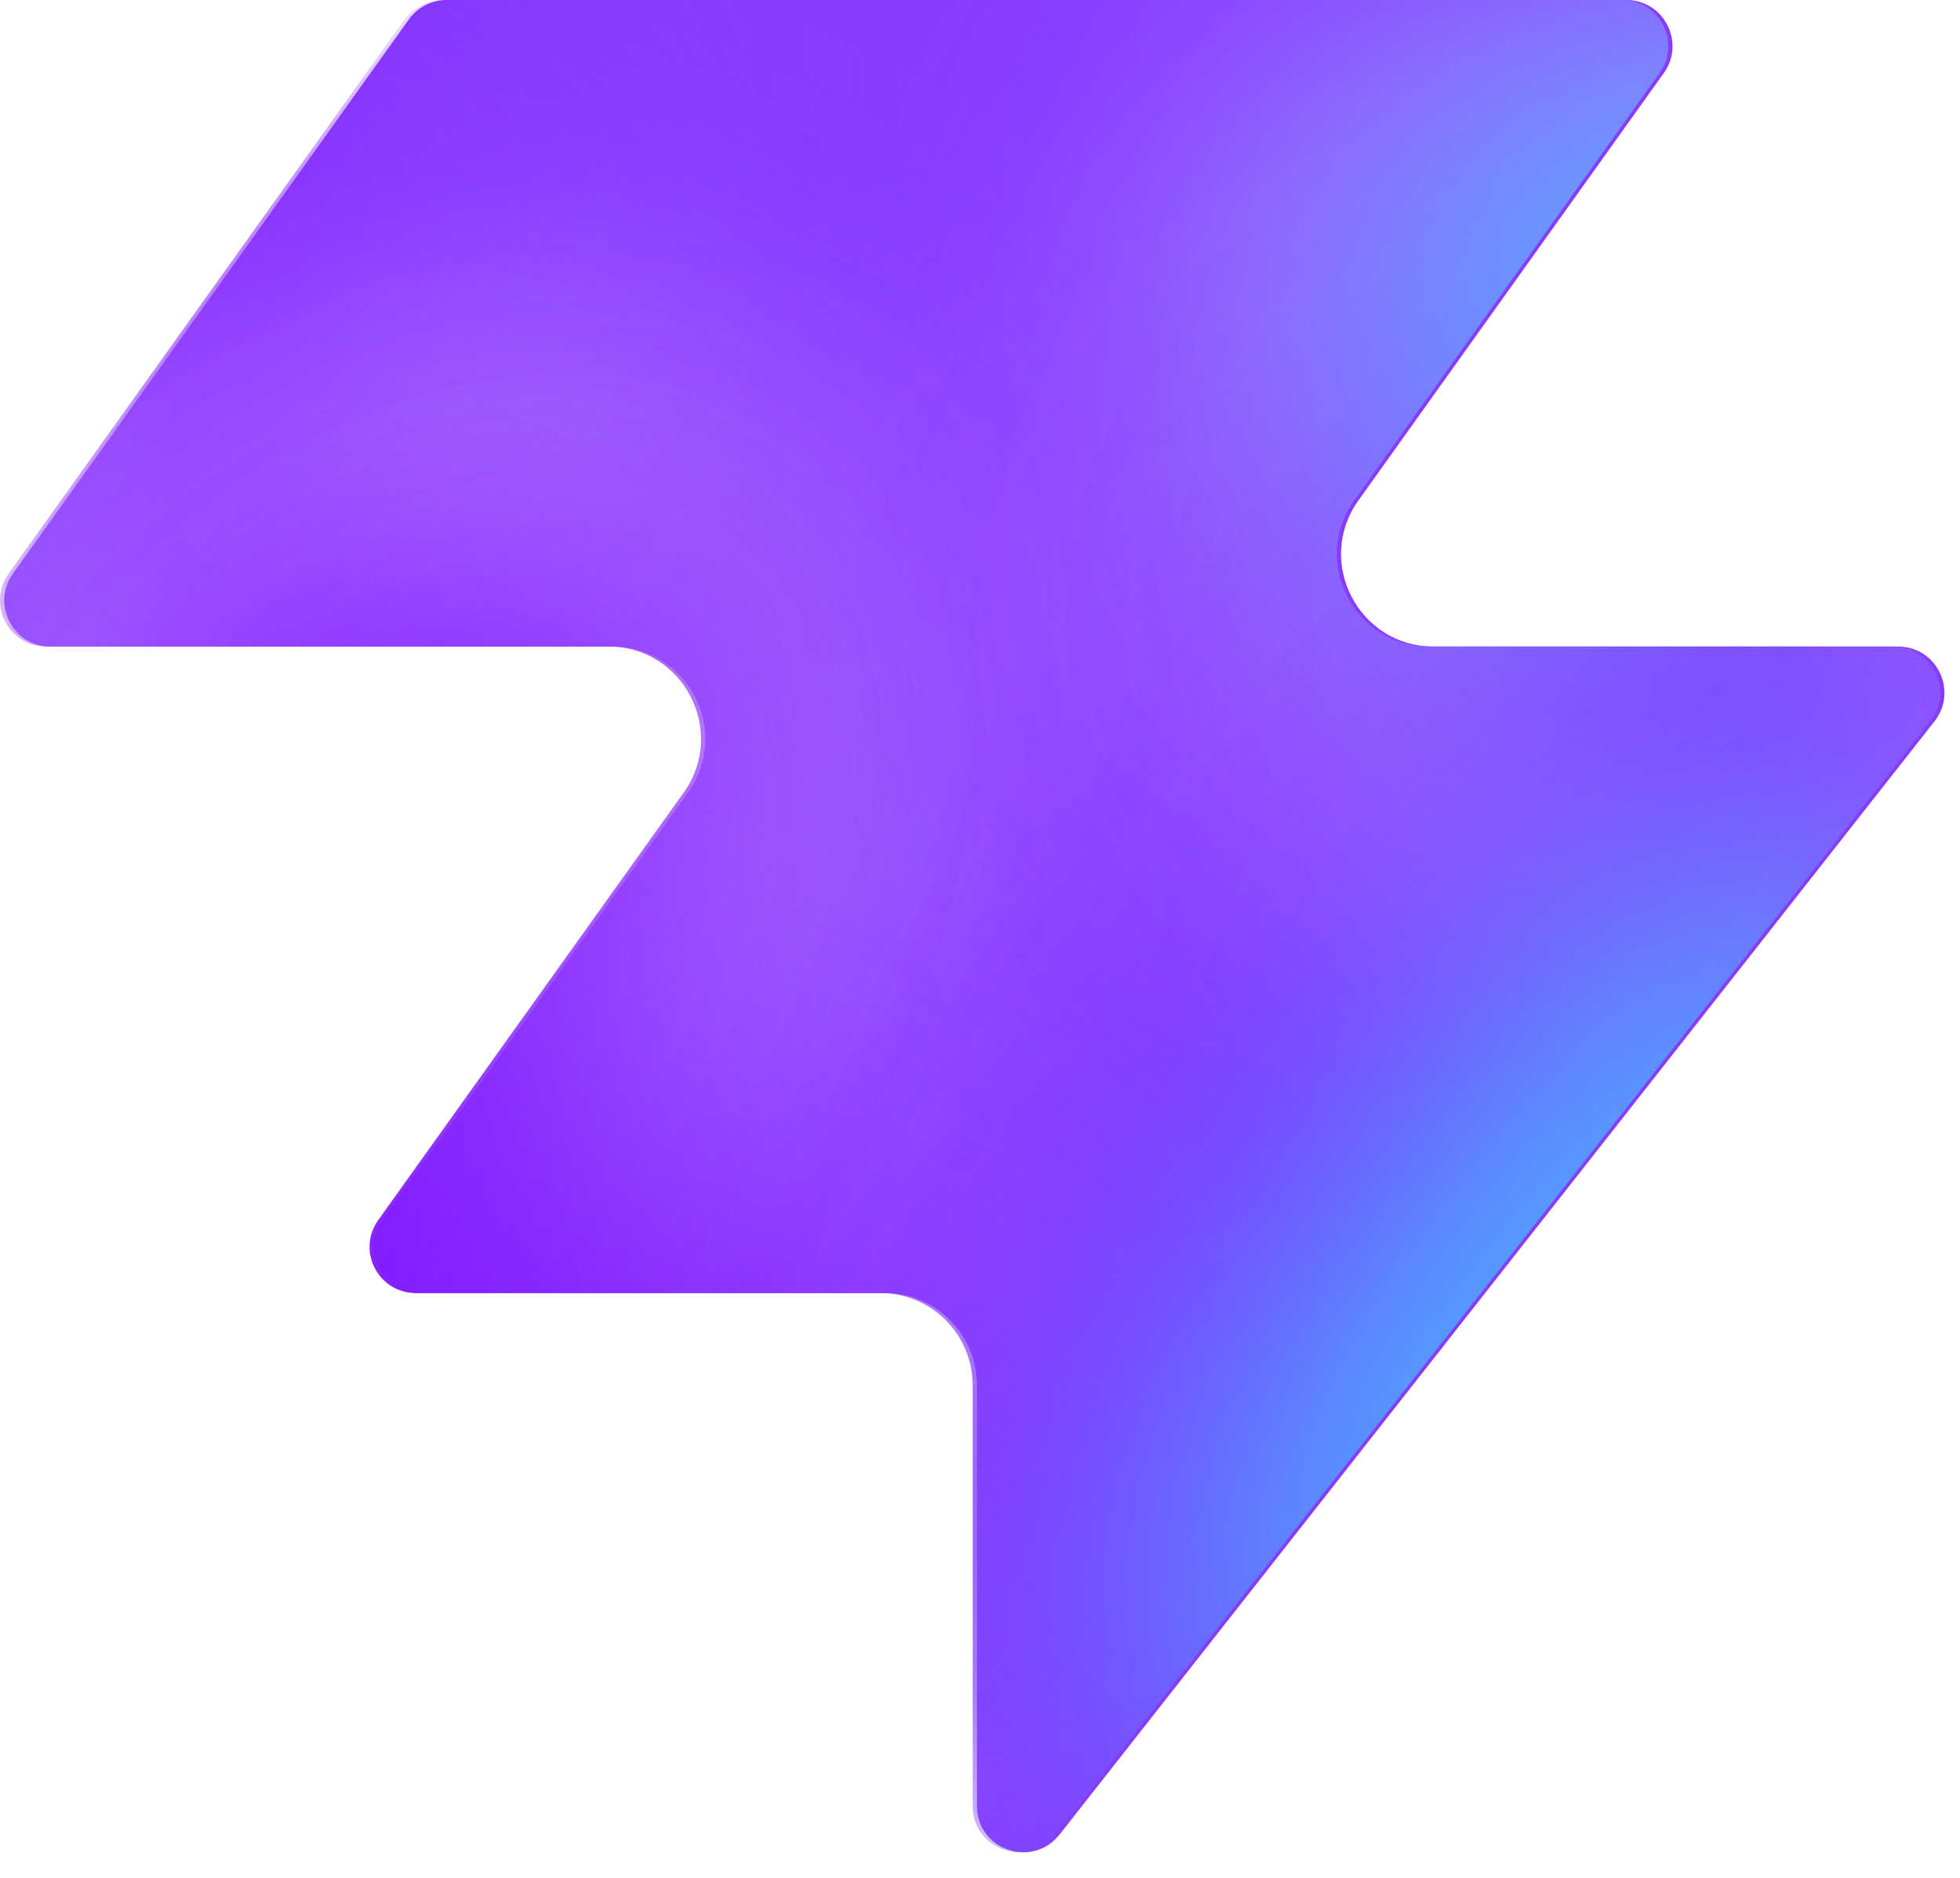
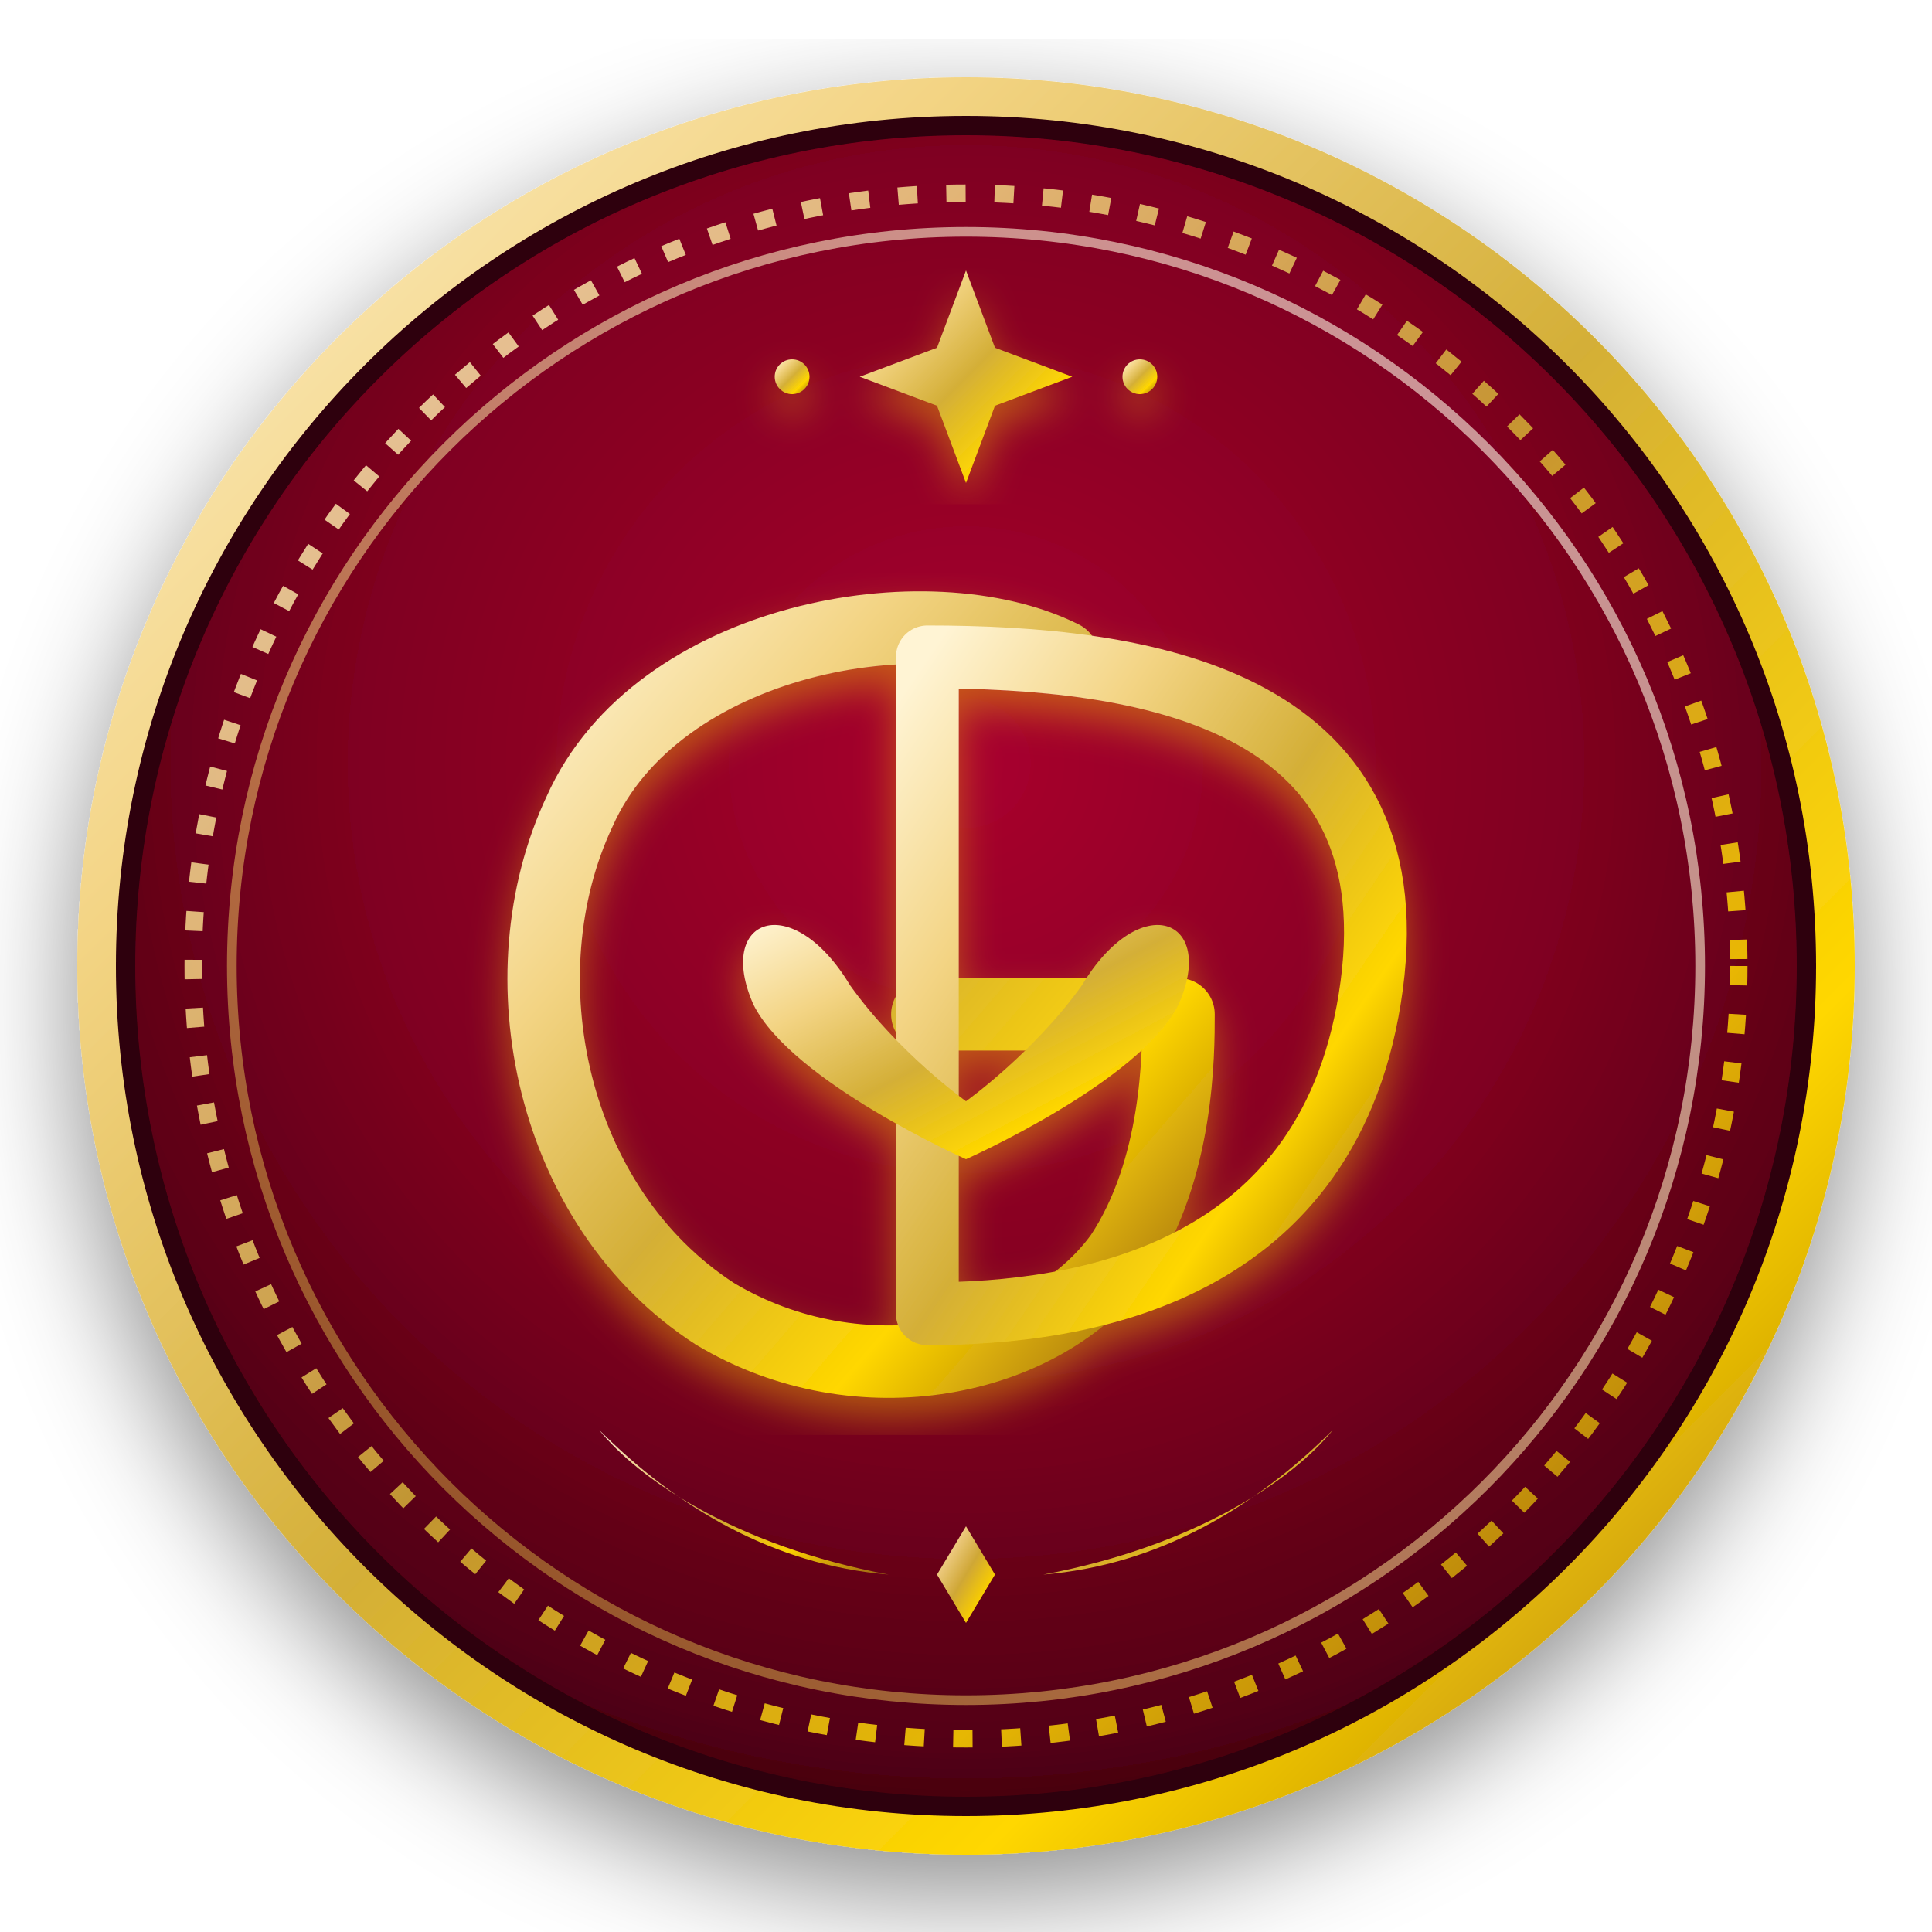
- <svg xmlns="http://www.w3.org/2000/svg" width="48" height="46" fill="none" viewBox="0 0 48 46">
-   <path fill="#863bff" d="M25.946 44.938c-.664.845-2.021.375-2.021-.698V33.937a2.26 2.26 0 0 0-2.262-2.262H10.287c-.92 0-1.456-1.04-.92-1.788l7.48-10.471c1.07-1.497 0-3.578-1.842-3.578H1.237c-.92 0-1.456-1.04-.92-1.788L10.013.474c.214-.297.556-.474.92-.474h28.894c.92 0 1.456 1.04.92 1.788l-7.48 10.471c-1.07 1.498 0 3.579 1.842 3.579h11.377c.943 0 1.473 1.088.89 1.83L25.947 44.94z" style="fill:#863bff;fill:color(display-p3 .525 .23 1);fill-opacity:1" />
-   <mask id="a" width="48" height="46" x="0" y="0" maskUnits="userSpaceOnUse" style="mask-type:alpha">
-     <path fill="#000" d="M25.842 44.938c-.664.844-2.021.375-2.021-.698V33.937a2.26 2.26 0 0 0-2.262-2.262H10.183c-.92 0-1.456-1.04-.92-1.788l7.48-10.471c1.07-1.498 0-3.579-1.842-3.579H1.133c-.92 0-1.456-1.04-.92-1.787L9.91.473c.214-.297.556-.474.92-.474h28.894c.92 0 1.456 1.04.92 1.788l-7.48 10.471c-1.07 1.498 0 3.578 1.842 3.578h11.377c.943 0 1.473 1.088.89 1.832L25.843 44.94z" style="fill:#000;fill-opacity:1" />
-   </mask>
-   <g mask="url(#a)">
-     <g filter="url(#b)">
-       <ellipse cx="5.508" cy="14.704" fill="#ede6ff" rx="5.508" ry="14.704" style="fill:#ede6ff;fill:color(display-p3 .927 .903 1);fill-opacity:1" transform="matrix(.00324 1 1 -.00324 -4.47 31.516)" />
-     </g>
-     <g filter="url(#c)">
-       <ellipse cx="10.399" cy="29.851" fill="#ede6ff" rx="10.399" ry="29.851" style="fill:#ede6ff;fill:color(display-p3 .927 .903 1);fill-opacity:1" transform="matrix(.00324 1 1 -.00324 -39.328 7.883)" />
-     </g>
-     <g filter="url(#d)">
-       <ellipse cx="5.508" cy="30.487" fill="#7e14ff" rx="5.508" ry="30.487" style="fill:#7e14ff;fill:color(display-p3 .492 .077 1);fill-opacity:1" transform="rotate(89.814 -25.913 -14.639)scale(1 -1)" />
-     </g>
-     <g filter="url(#e)">
-       <ellipse cx="5.508" cy="30.599" fill="#7e14ff" rx="5.508" ry="30.599" style="fill:#7e14ff;fill:color(display-p3 .492 .077 1);fill-opacity:1" transform="rotate(89.814 -32.644 -3.334)scale(1 -1)" />
-     </g>
-     <g filter="url(#f)">
-       <ellipse cx="5.508" cy="30.599" fill="#7e14ff" rx="5.508" ry="30.599" style="fill:#7e14ff;fill:color(display-p3 .492 .077 1);fill-opacity:1" transform="matrix(.00324 1 1 -.00324 -34.34 30.47)" />
-     </g>
-     <g filter="url(#g)">
-       <ellipse cx="14.072" cy="22.078" fill="#ede6ff" rx="14.072" ry="22.078" style="fill:#ede6ff;fill:color(display-p3 .927 .903 1);fill-opacity:1" transform="rotate(93.35 24.506 48.493)scale(-1 1)" />
-     </g>
-     <g filter="url(#h)">
-       <ellipse cx="3.47" cy="21.501" fill="#7e14ff" rx="3.47" ry="21.501" style="fill:#7e14ff;fill:color(display-p3 .492 .077 1);fill-opacity:1" transform="rotate(89.009 28.708 47.59)scale(-1 1)" />
-     </g>
-     <g filter="url(#i)">
-       <ellipse cx="3.47" cy="21.501" fill="#7e14ff" rx="3.47" ry="21.501" style="fill:#7e14ff;fill:color(display-p3 .492 .077 1);fill-opacity:1" transform="rotate(89.009 28.708 47.59)scale(-1 1)" />
-     </g>
-     <g filter="url(#j)">
-       <ellipse cx=".387" cy="8.972" fill="#7e14ff" rx="4.407" ry="29.108" style="fill:#7e14ff;fill:color(display-p3 .492 .077 1);fill-opacity:1" transform="rotate(39.51 .387 8.972)" />
-     </g>
-     <g filter="url(#k)">
-       <ellipse cx="47.523" cy="-6.092" fill="#7e14ff" rx="4.407" ry="29.108" style="fill:#7e14ff;fill:color(display-p3 .492 .077 1);fill-opacity:1" transform="rotate(37.892 47.523 -6.092)" />
-     </g>
-     <g filter="url(#l)">
-       <ellipse cx="41.412" cy="6.333" fill="#47bfff" rx="5.971" ry="9.665" style="fill:#47bfff;fill:color(display-p3 .28 .748 1);fill-opacity:1" transform="rotate(37.892 41.412 6.333)" />
-     </g>
-     <g filter="url(#m)">
-       <ellipse cx="-1.879" cy="38.332" fill="#7e14ff" rx="4.407" ry="29.108" style="fill:#7e14ff;fill:color(display-p3 .492 .077 1);fill-opacity:1" transform="rotate(37.892 -1.88 38.332)" />
-     </g>
-     <g filter="url(#n)">
-       <ellipse cx="-1.879" cy="38.332" fill="#7e14ff" rx="4.407" ry="29.108" style="fill:#7e14ff;fill:color(display-p3 .492 .077 1);fill-opacity:1" transform="rotate(37.892 -1.88 38.332)" />
-     </g>
-     <g filter="url(#o)">
-       <ellipse cx="35.651" cy="29.907" fill="#7e14ff" rx="4.407" ry="29.108" style="fill:#7e14ff;fill:color(display-p3 .492 .077 1);fill-opacity:1" transform="rotate(37.892 35.651 29.907)" />
-     </g>
-     <g filter="url(#p)">
-       <ellipse cx="38.418" cy="32.4" fill="#47bfff" rx="5.971" ry="15.297" style="fill:#47bfff;fill:color(display-p3 .28 .748 1);fill-opacity:1" transform="rotate(37.892 38.418 32.4)" />
-     </g>
-   </g>
+ <svg xmlns="http://www.w3.org/2000/svg" viewBox="0 0 200 200" width="200" height="200">
  <defs>
-     <filter id="b" width="60.045" height="41.654" x="-19.77" y="16.149" color-interpolation-filters="sRGB" filterUnits="userSpaceOnUse">
-       <feFlood flood-opacity="0" result="BackgroundImageFix" />
-       <feBlend in="SourceGraphic" in2="BackgroundImageFix" result="shape" />
-       <feGaussianBlur result="effect1_foregroundBlur_2002_17158" stdDeviation="7.659" />
+     <radialGradient id="maroonVelvet" cx="50%" cy="38%" r="65%">
+       <stop offset="0%" stop-color="#a8002e" />
+       <stop offset="55%" stop-color="#800020" />
+       <stop offset="90%" stop-color="#520013" />
+       <stop offset="100%" stop-color="#3d000d" />
+     </radialGradient>
+     <linearGradient id="goldLuxury" x1="0%" y1="0%" x2="100%" y2="100%">
+       <stop offset="0%" stop-color="#fff4d4" />
+       <stop offset="25%" stop-color="#f3d484" />
+       <stop offset="50%" stop-color="#d4af37" />
+       <stop offset="75%" stop-color="#ffd700" />
+       <stop offset="100%" stop-color="#996515" />
+     </linearGradient>
+     <linearGradient id="goldSoft" x1="100%" y1="0%" x2="0%" y2="100%">
+       <stop offset="0%" stop-color="#ffffff" />
+       <stop offset="30%" stop-color="#fcedc7" />
+       <stop offset="70%" stop-color="#dfb15b" />
+       <stop offset="100%" stop-color="#9e6e18" />
+     </linearGradient>
+     <filter id="luxuryGlow" x="-20%" y="-20%" width="140%" height="140%">
+       <feDropShadow dx="0" dy="4" stdDeviation="6" flood-color="#000000" flood-opacity="0.45" />
    </filter>
-     <filter id="c" width="90.34" height="51.437" x="-54.613" y="-7.533" color-interpolation-filters="sRGB" filterUnits="userSpaceOnUse">
-       <feFlood flood-opacity="0" result="BackgroundImageFix" />
-       <feBlend in="SourceGraphic" in2="BackgroundImageFix" result="shape" />
-       <feGaussianBlur result="effect1_foregroundBlur_2002_17158" stdDeviation="7.659" />
-     </filter>
-     <filter id="d" width="79.355" height="29.4" x="-49.64" y="2.03" color-interpolation-filters="sRGB" filterUnits="userSpaceOnUse">
-       <feFlood flood-opacity="0" result="BackgroundImageFix" />
-       <feBlend in="SourceGraphic" in2="BackgroundImageFix" result="shape" />
-       <feGaussianBlur result="effect1_foregroundBlur_2002_17158" stdDeviation="4.596" />
-     </filter>
-     <filter id="e" width="79.579" height="29.4" x="-45.045" y="20.029" color-interpolation-filters="sRGB" filterUnits="userSpaceOnUse">
-       <feFlood flood-opacity="0" result="BackgroundImageFix" />
-       <feBlend in="SourceGraphic" in2="BackgroundImageFix" result="shape" />
-       <feGaussianBlur result="effect1_foregroundBlur_2002_17158" stdDeviation="4.596" />
-     </filter>
-     <filter id="f" width="79.579" height="29.4" x="-43.513" y="21.178" color-interpolation-filters="sRGB" filterUnits="userSpaceOnUse">
-       <feFlood flood-opacity="0" result="BackgroundImageFix" />
-       <feBlend in="SourceGraphic" in2="BackgroundImageFix" result="shape" />
-       <feGaussianBlur result="effect1_foregroundBlur_2002_17158" stdDeviation="4.596" />
-     </filter>
-     <filter id="g" width="74.749" height="58.852" x="15.756" y="-17.901" color-interpolation-filters="sRGB" filterUnits="userSpaceOnUse">
-       <feFlood flood-opacity="0" result="BackgroundImageFix" />
-       <feBlend in="SourceGraphic" in2="BackgroundImageFix" result="shape" />
-       <feGaussianBlur result="effect1_foregroundBlur_2002_17158" stdDeviation="7.659" />
-     </filter>
-     <filter id="h" width="61.377" height="25.362" x="23.548" y="2.284" color-interpolation-filters="sRGB" filterUnits="userSpaceOnUse">
-       <feFlood flood-opacity="0" result="BackgroundImageFix" />
-       <feBlend in="SourceGraphic" in2="BackgroundImageFix" result="shape" />
-       <feGaussianBlur result="effect1_foregroundBlur_2002_17158" stdDeviation="4.596" />
-     </filter>
-     <filter id="i" width="61.377" height="25.362" x="23.548" y="2.284" color-interpolation-filters="sRGB" filterUnits="userSpaceOnUse">
-       <feFlood flood-opacity="0" result="BackgroundImageFix" />
-       <feBlend in="SourceGraphic" in2="BackgroundImageFix" result="shape" />
-       <feGaussianBlur result="effect1_foregroundBlur_2002_17158" stdDeviation="4.596" />
-     </filter>
-     <filter id="j" width="56.045" height="63.649" x="-27.636" y="-22.853" color-interpolation-filters="sRGB" filterUnits="userSpaceOnUse">
-       <feFlood flood-opacity="0" result="BackgroundImageFix" />
-       <feBlend in="SourceGraphic" in2="BackgroundImageFix" result="shape" />
-       <feGaussianBlur result="effect1_foregroundBlur_2002_17158" stdDeviation="4.596" />
-     </filter>
-     <filter id="k" width="54.814" height="64.646" x="20.116" y="-38.415" color-interpolation-filters="sRGB" filterUnits="userSpaceOnUse">
-       <feFlood flood-opacity="0" result="BackgroundImageFix" />
-       <feBlend in="SourceGraphic" in2="BackgroundImageFix" result="shape" />
-       <feGaussianBlur result="effect1_foregroundBlur_2002_17158" stdDeviation="4.596" />
-     </filter>
-     <filter id="l" width="33.541" height="35.313" x="24.641" y="-11.323" color-interpolation-filters="sRGB" filterUnits="userSpaceOnUse">
-       <feFlood flood-opacity="0" result="BackgroundImageFix" />
-       <feBlend in="SourceGraphic" in2="BackgroundImageFix" result="shape" />
-       <feGaussianBlur result="effect1_foregroundBlur_2002_17158" stdDeviation="4.596" />
-     </filter>
-     <filter id="m" width="54.814" height="64.646" x="-29.286" y="6.009" color-interpolation-filters="sRGB" filterUnits="userSpaceOnUse">
-       <feFlood flood-opacity="0" result="BackgroundImageFix" />
-       <feBlend in="SourceGraphic" in2="BackgroundImageFix" result="shape" />
-       <feGaussianBlur result="effect1_foregroundBlur_2002_17158" stdDeviation="4.596" />
-     </filter>
-     <filter id="n" width="54.814" height="64.646" x="-29.286" y="6.009" color-interpolation-filters="sRGB" filterUnits="userSpaceOnUse">
-       <feFlood flood-opacity="0" result="BackgroundImageFix" />
-       <feBlend in="SourceGraphic" in2="BackgroundImageFix" result="shape" />
-       <feGaussianBlur result="effect1_foregroundBlur_2002_17158" stdDeviation="4.596" />
-     </filter>
-     <filter id="o" width="54.814" height="64.646" x="8.244" y="-2.416" color-interpolation-filters="sRGB" filterUnits="userSpaceOnUse">
-       <feFlood flood-opacity="0" result="BackgroundImageFix" />
-       <feBlend in="SourceGraphic" in2="BackgroundImageFix" result="shape" />
-       <feGaussianBlur result="effect1_foregroundBlur_2002_17158" stdDeviation="4.596" />
-     </filter>
-     <filter id="p" width="39.409" height="43.623" x="18.713" y="10.588" color-interpolation-filters="sRGB" filterUnits="userSpaceOnUse">
-       <feFlood flood-opacity="0" result="BackgroundImageFix" />
-       <feBlend in="SourceGraphic" in2="BackgroundImageFix" result="shape" />
-       <feGaussianBlur result="effect1_foregroundBlur_2002_17158" stdDeviation="4.596" />
+     <filter id="subtleGlow" x="-10%" y="-10%" width="120%" height="120%">
+       <feDropShadow dx="0" dy="2" stdDeviation="2" flood-color="#ffd700" flood-opacity="0.4" />
    </filter>
  </defs>
+   <g filter="url(#luxuryGlow)">
+     <circle cx="100" cy="100" r="92" fill="url(#goldLuxury)" />
+     <circle cx="100" cy="100" r="88" fill="#2d000b" />
+     <circle cx="100" cy="100" r="86" fill="url(#maroonVelvet)" />
+   </g>
+   <circle cx="100" cy="100" r="80" fill="none" stroke="url(#goldLuxury)" stroke-width="1.8" stroke-dasharray="2 3" opacity="0.85" />
+   <circle cx="100" cy="100" r="76" fill="none" stroke="url(#goldSoft)" stroke-width="1" opacity="0.6" />
+   <g filter="url(#subtleGlow)" fill="url(#goldLuxury)">
+     <path d="M100 28 L103 36 L111 39 L103 42 L100 50 L97 42 L89 39 L97 36 Z" />
+     <circle cx="82" cy="39" r="1.8" />
+     <circle cx="118" cy="39" r="1.8" />
+   </g>
+   <g filter="url(#subtleGlow)" fill="none" stroke="url(#goldLuxury)" stroke-linecap="round" stroke-linejoin="round">
+     <path d="M110 68 C96 61, 68 66, 60 84 C52 101, 57 125, 74 136 C89 145, 108 141, 116 130 C122 121, 122 109, 122 105 L96 105" stroke-width="7.5" stroke-linecap="round" />
+     <path d="M96 68 L96 136 C112 136, 138 132, 142 102 C146 72, 118 68, 96 68 Z" stroke-width="6.5" stroke-linecap="round" />
+     <path d="M88 102 C82 92, 74 95, 78 104 C82 112, 100 120, 100 120 C100 120, 118 112, 122 104 C126 95, 118 92, 112 102 C107 109, 100 114, 100 114 C100 114, 93 109, 88 102 Z" fill="url(#goldLuxury)" stroke="none" />
+   </g>
+   <g fill="url(#goldLuxury)" opacity="0.95">
+     <polygon points="100,158 103,163 100,168 97,163" />
+     <path d="M92 163 C80 162, 70 156, 62 148 C66 153, 76 160, 92 163 Z" />
+     <path d="M108 163 C120 162, 130 156, 138 148 C134 153, 124 160, 108 163 Z" />
+   </g>
</svg>
